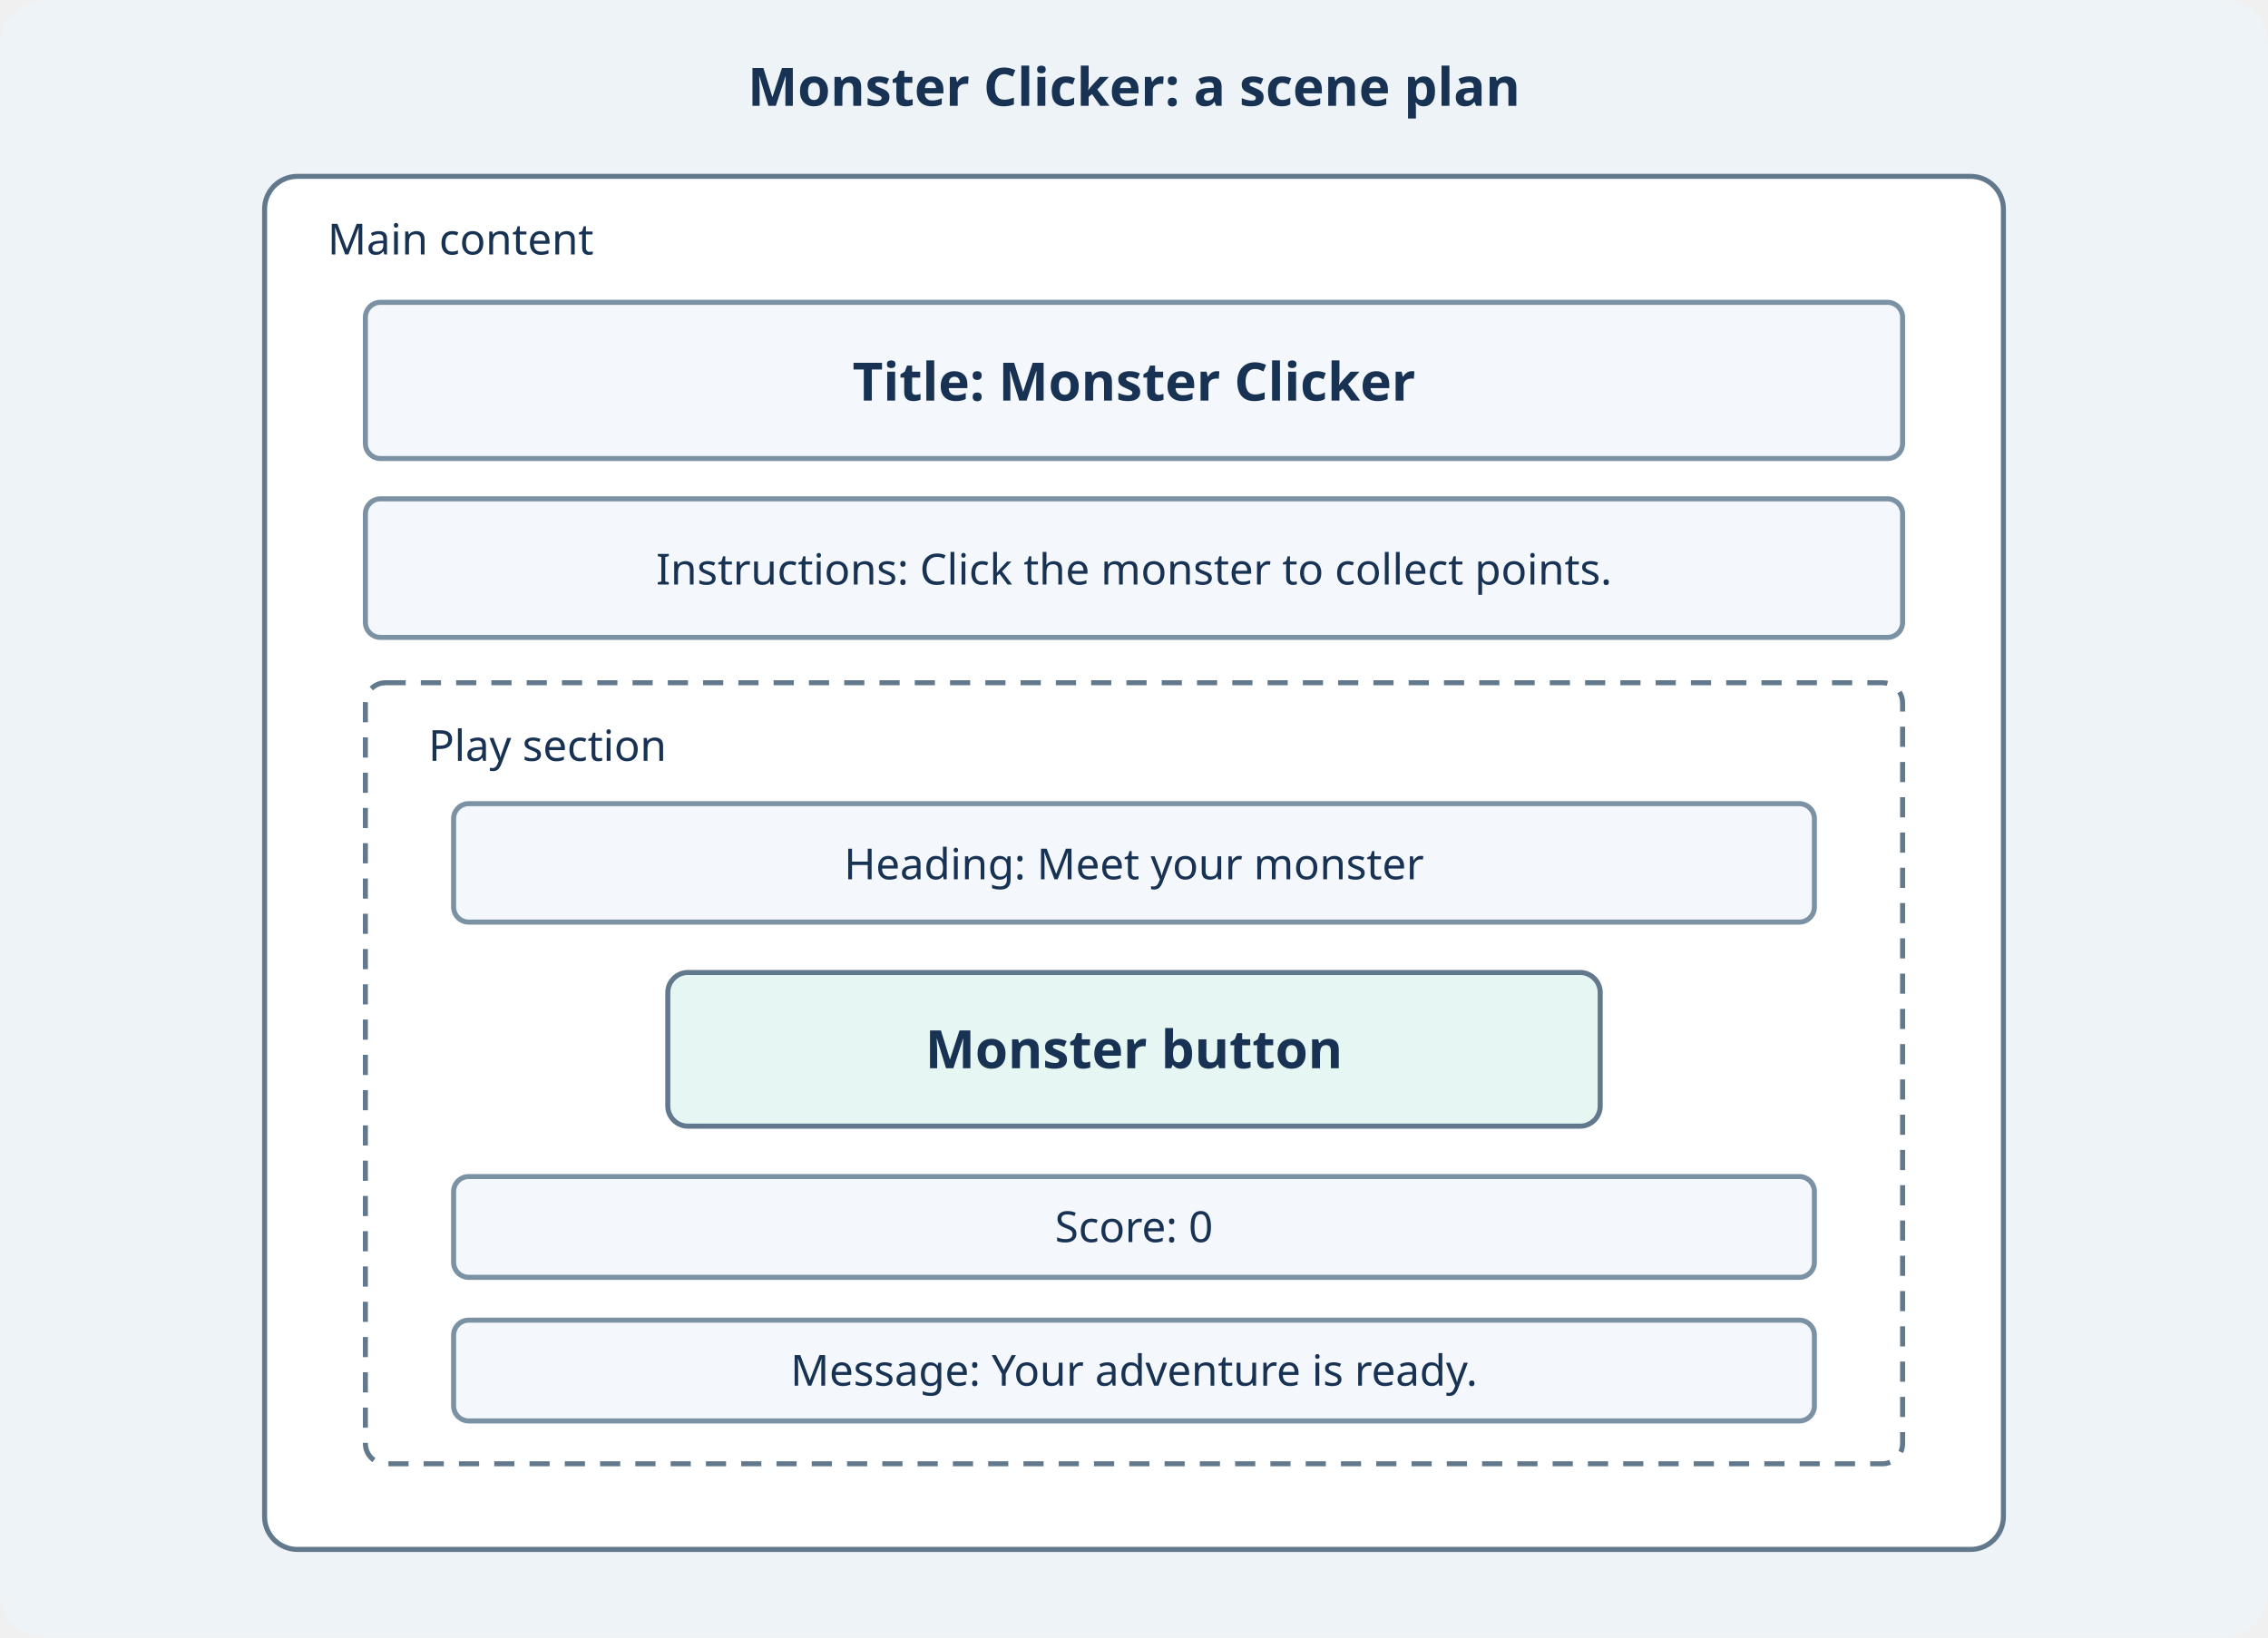
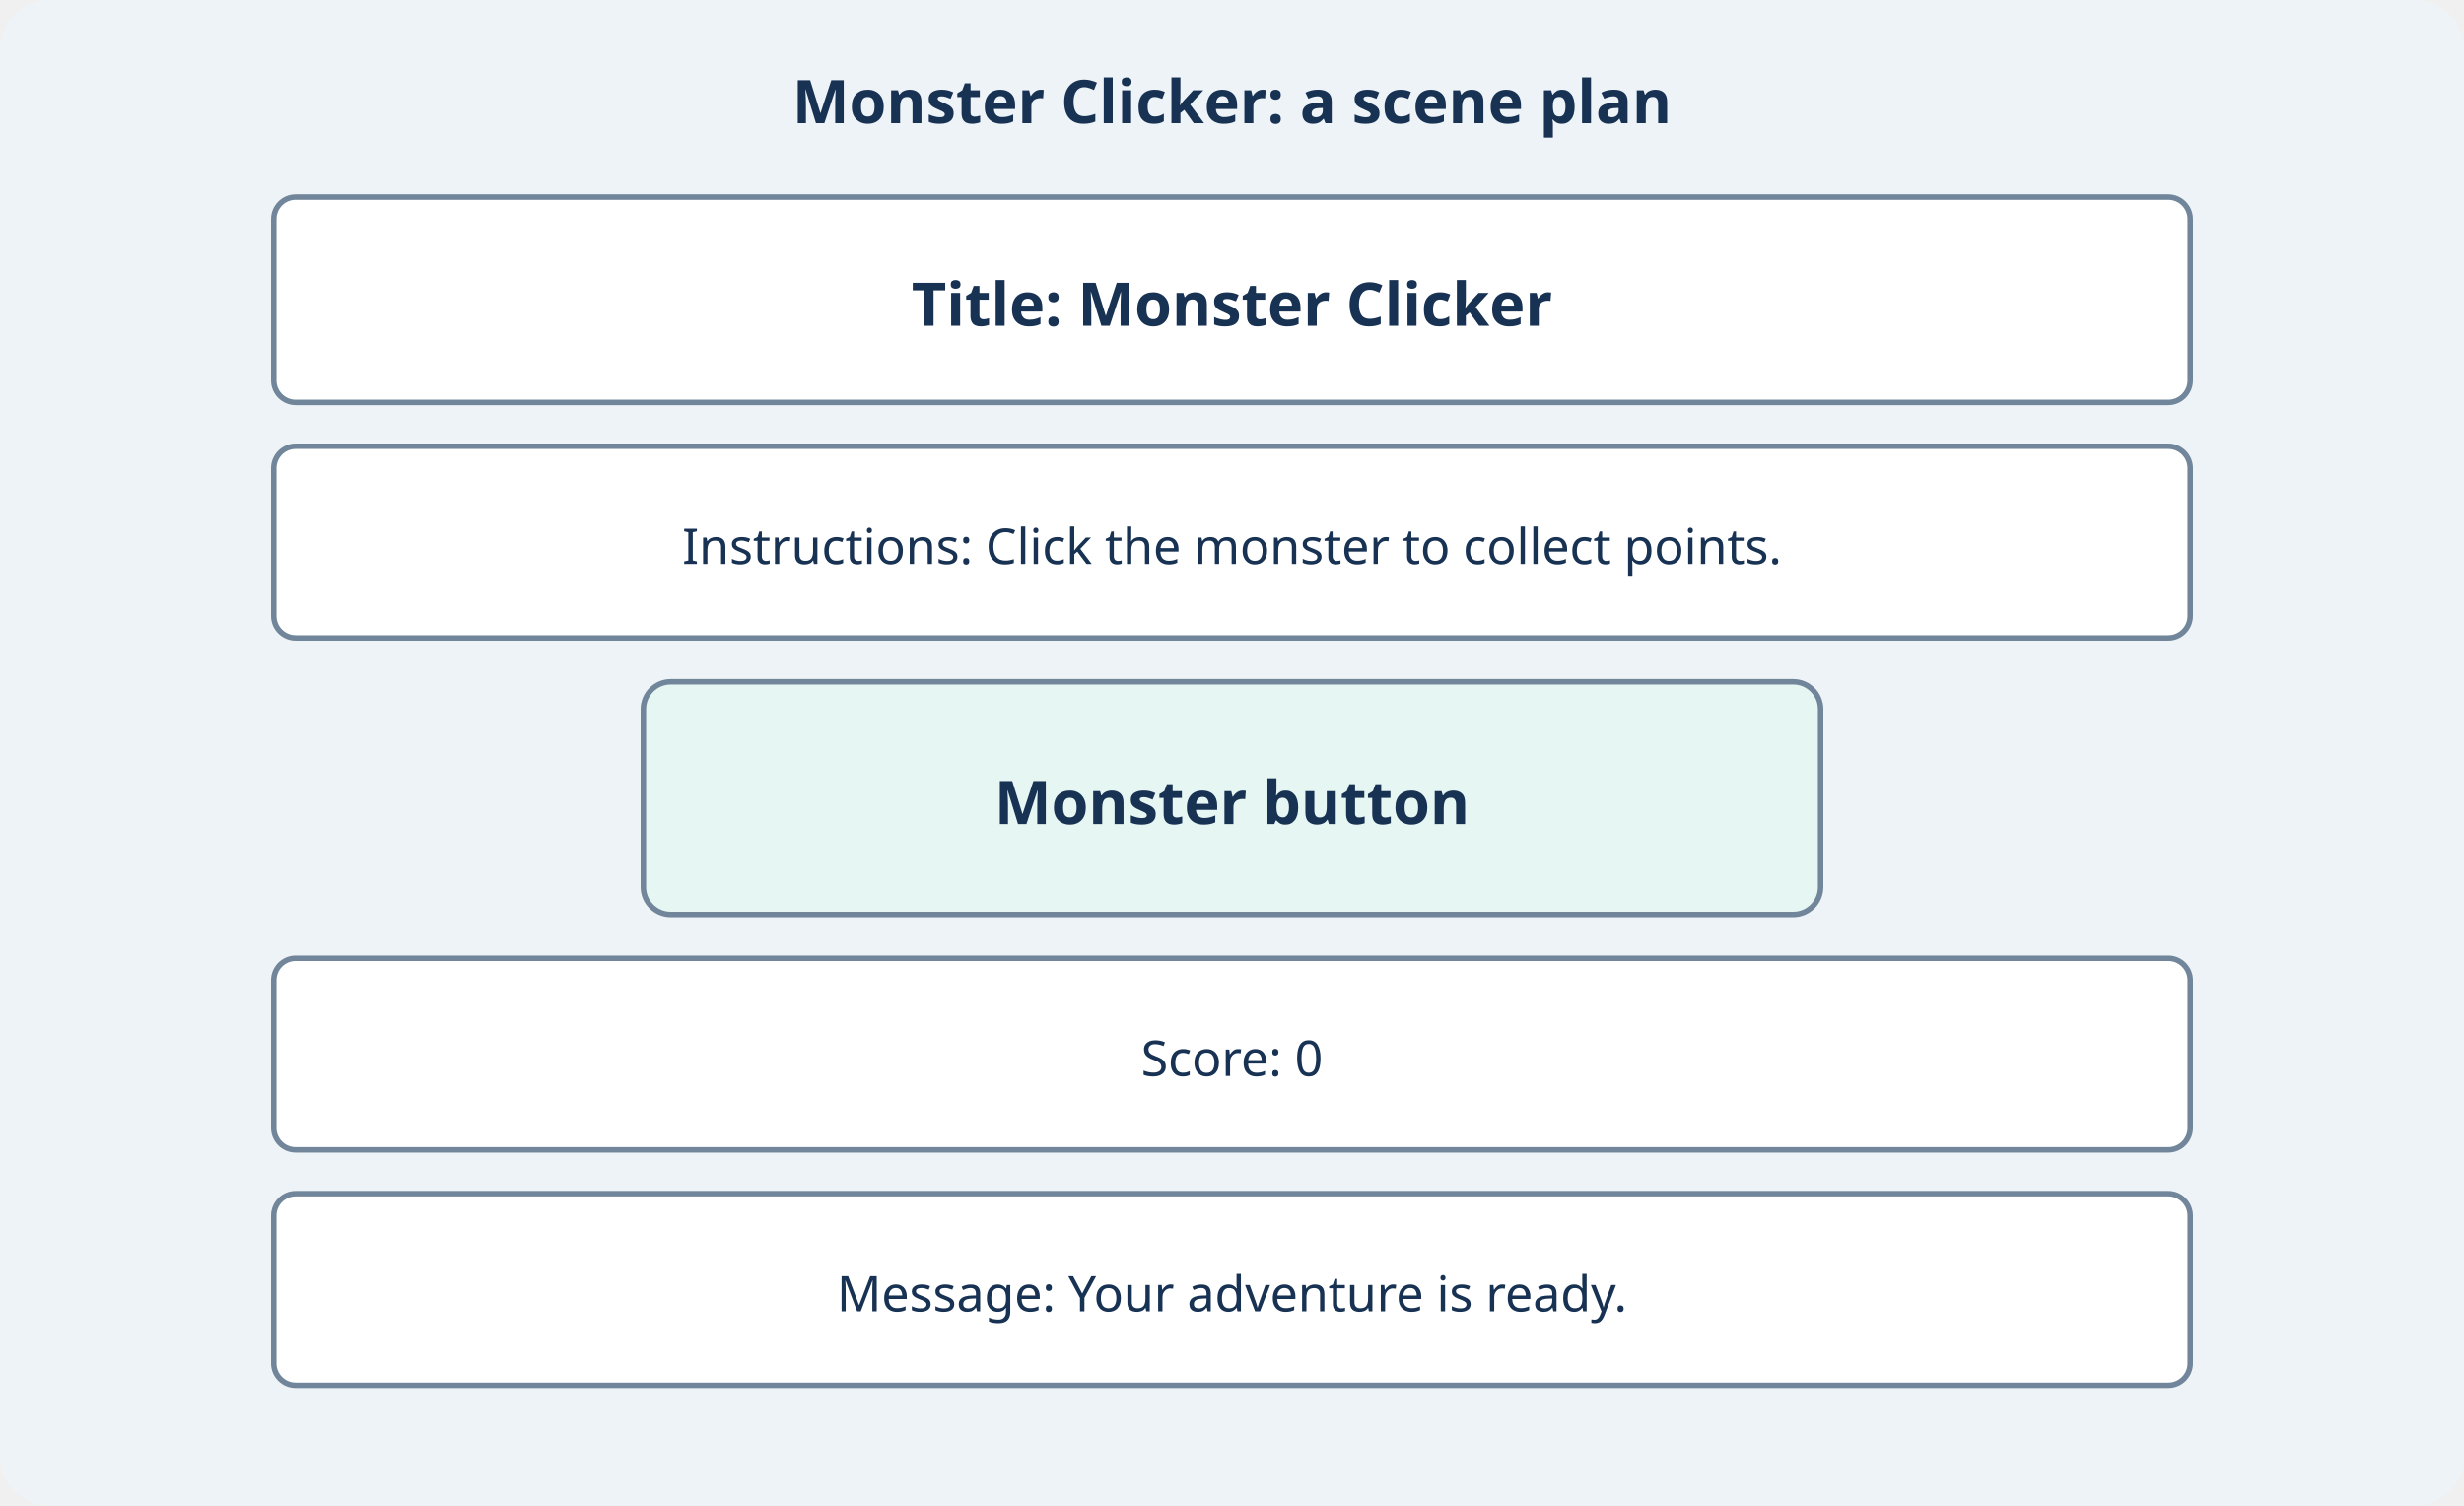
- <svg xmlns="http://www.w3.org/2000/svg" width="900" height="650" viewBox="0 0 900 650" role="img" aria-labelledby="title desc">
+ <svg xmlns="http://www.w3.org/2000/svg" width="900" height="550" viewBox="0 0 900 550" role="img" aria-labelledby="title desc">
  <style>
    text { font-family: system-ui, sans-serif; fill: #183253; }
-     .label { font-size: 21px; font-weight: 700; }
-     .small { font-size: 17px; }
-     .box { fill: #fff; stroke: #62798d; stroke-width: 2; }
-     .part { fill: #f4f8fc; stroke: #7b91a4; stroke-width: 2; }
+     .label { font-size: 22px; font-weight: 700; }
+     .small { font-size: 18px; }
+     .part { fill: #fff; stroke: #71869a; stroke-width: 2; }
  </style>
-   <rect width="900" height="650" rx="18" fill="#eef3f7" />
-   <text x="450" y="42" text-anchor="middle" class="label">Monster Clicker: a scene plan</text>
-   <rect x="105" y="70" width="690" height="545" rx="13" class="box" />
-   <text x="130" y="101" class="small">Main content</text>
-   <rect x="145" y="120" width="610" height="62" rx="6" class="part" />
-   <text x="450" y="159" text-anchor="middle" class="label">Title: Monster Clicker</text>
-   <rect x="145" y="198" width="610" height="55" rx="6" class="part" />
-   <text x="450" y="232" text-anchor="middle" class="small">Instructions: Click the monster to collect points.</text>
-   <rect x="145" y="271" width="610" height="310" rx="8" fill="#fff" stroke="#62798d" stroke-width="2" stroke-dasharray="8 6" />
-   <text x="170" y="302" class="small">Play section</text>
-   <rect x="180" y="319" width="540" height="47" rx="6" class="part" />
-   <text x="450" y="349" text-anchor="middle" class="small">Heading: Meet your monster</text>
-   <rect x="265" y="386" width="370" height="61" rx="8" fill="#e6f6f2" stroke="#62798d" stroke-width="2" />
-   <text x="450" y="424" text-anchor="middle" class="label">Monster button</text>
-   <rect x="180" y="467" width="540" height="40" rx="6" class="part" />
-   <text x="450" y="493" text-anchor="middle" class="small">Score: 0</text>
-   <rect x="180" y="524" width="540" height="40" rx="6" class="part" />
-   <text x="450" y="550" text-anchor="middle" class="small">Message: Your adventure is ready.</text>
+   <rect width="900" height="550" rx="18" fill="#eef3f7" />
+   <text x="450" y="45" text-anchor="middle" class="label">Monster Clicker: a scene plan</text>
+   <rect x="100" y="72" width="700" height="75" rx="8" class="part" />
+   <text x="450" y="119" text-anchor="middle" class="label">Title: Monster Clicker</text>
+   <rect x="100" y="163" width="700" height="70" rx="8" class="part" />
+   <text x="450" y="206" text-anchor="middle" class="small">Instructions: Click the monster to collect points.</text>
+   <rect x="235" y="249" width="430" height="85" rx="10" fill="#e6f6f2" stroke="#71869a" stroke-width="2" />
+   <text x="450" y="301" text-anchor="middle" class="label">Monster button</text>
+   <rect x="100" y="350" width="700" height="70" rx="8" class="part" />
+   <text x="450" y="393" text-anchor="middle" class="small">Score: 0</text>
+   <rect x="100" y="436" width="700" height="70" rx="8" class="part" />
+   <text x="450" y="479" text-anchor="middle" class="small">Message: Your adventure is ready.</text>
</svg>
